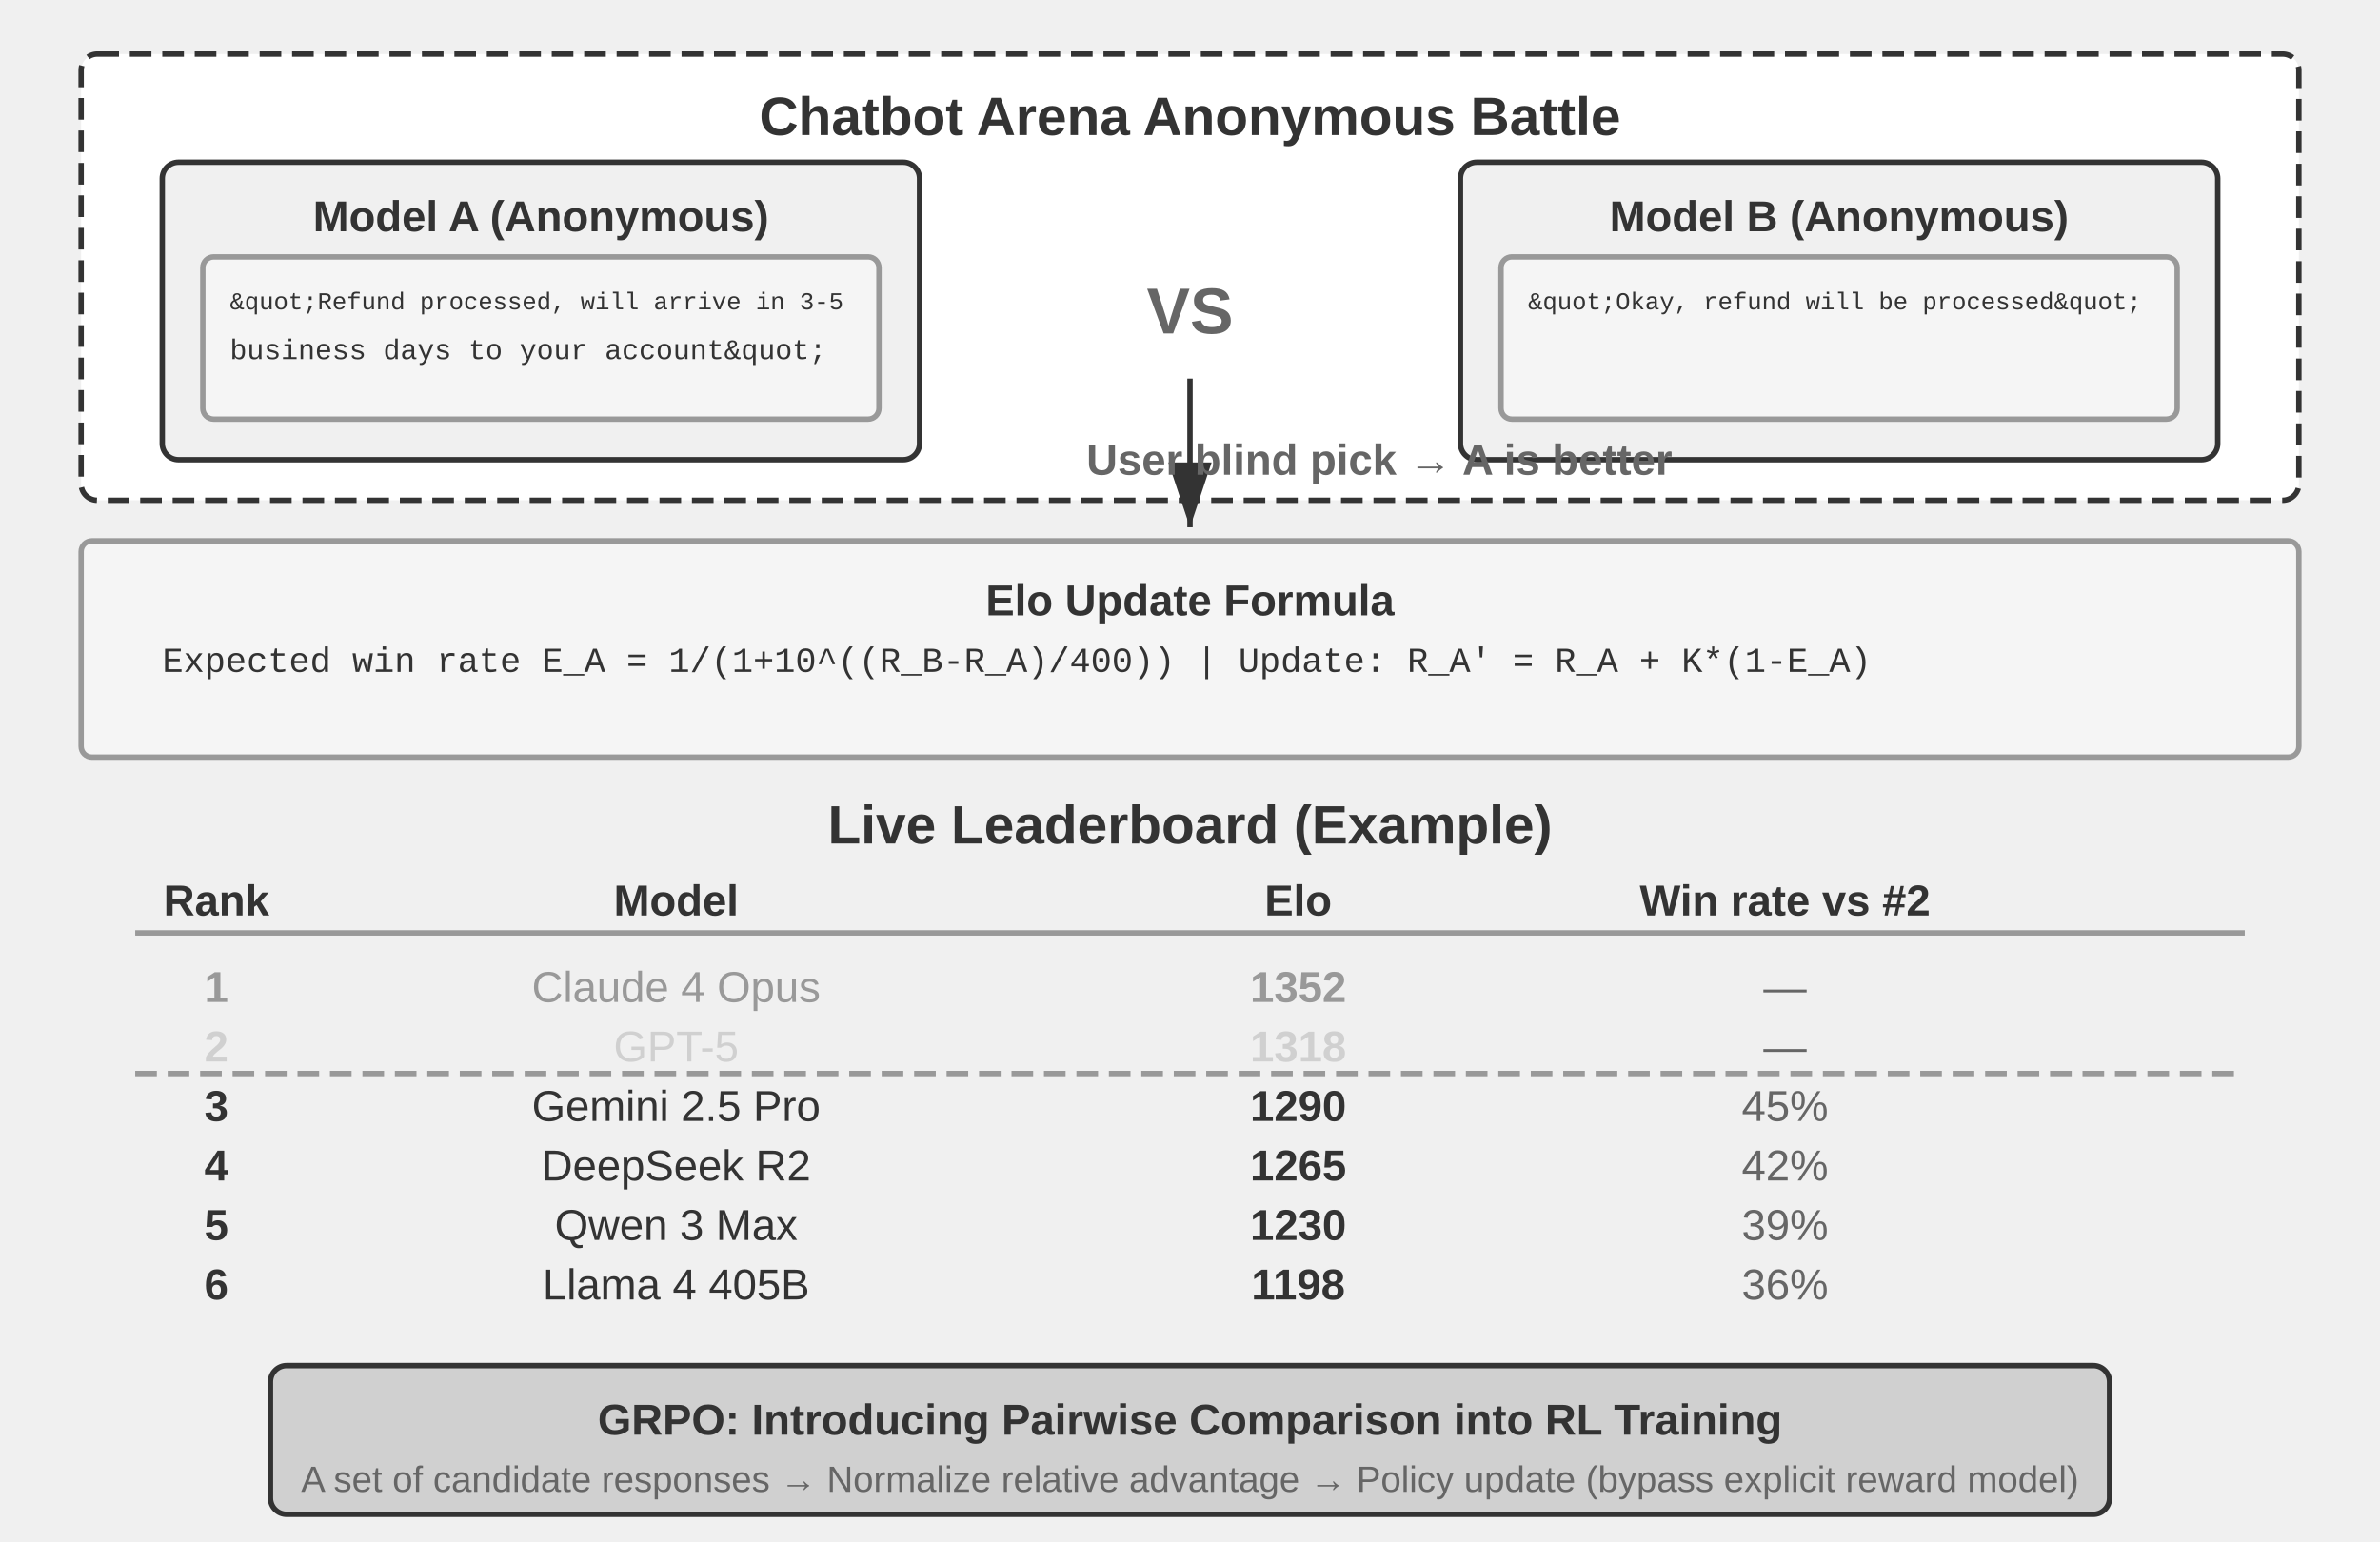
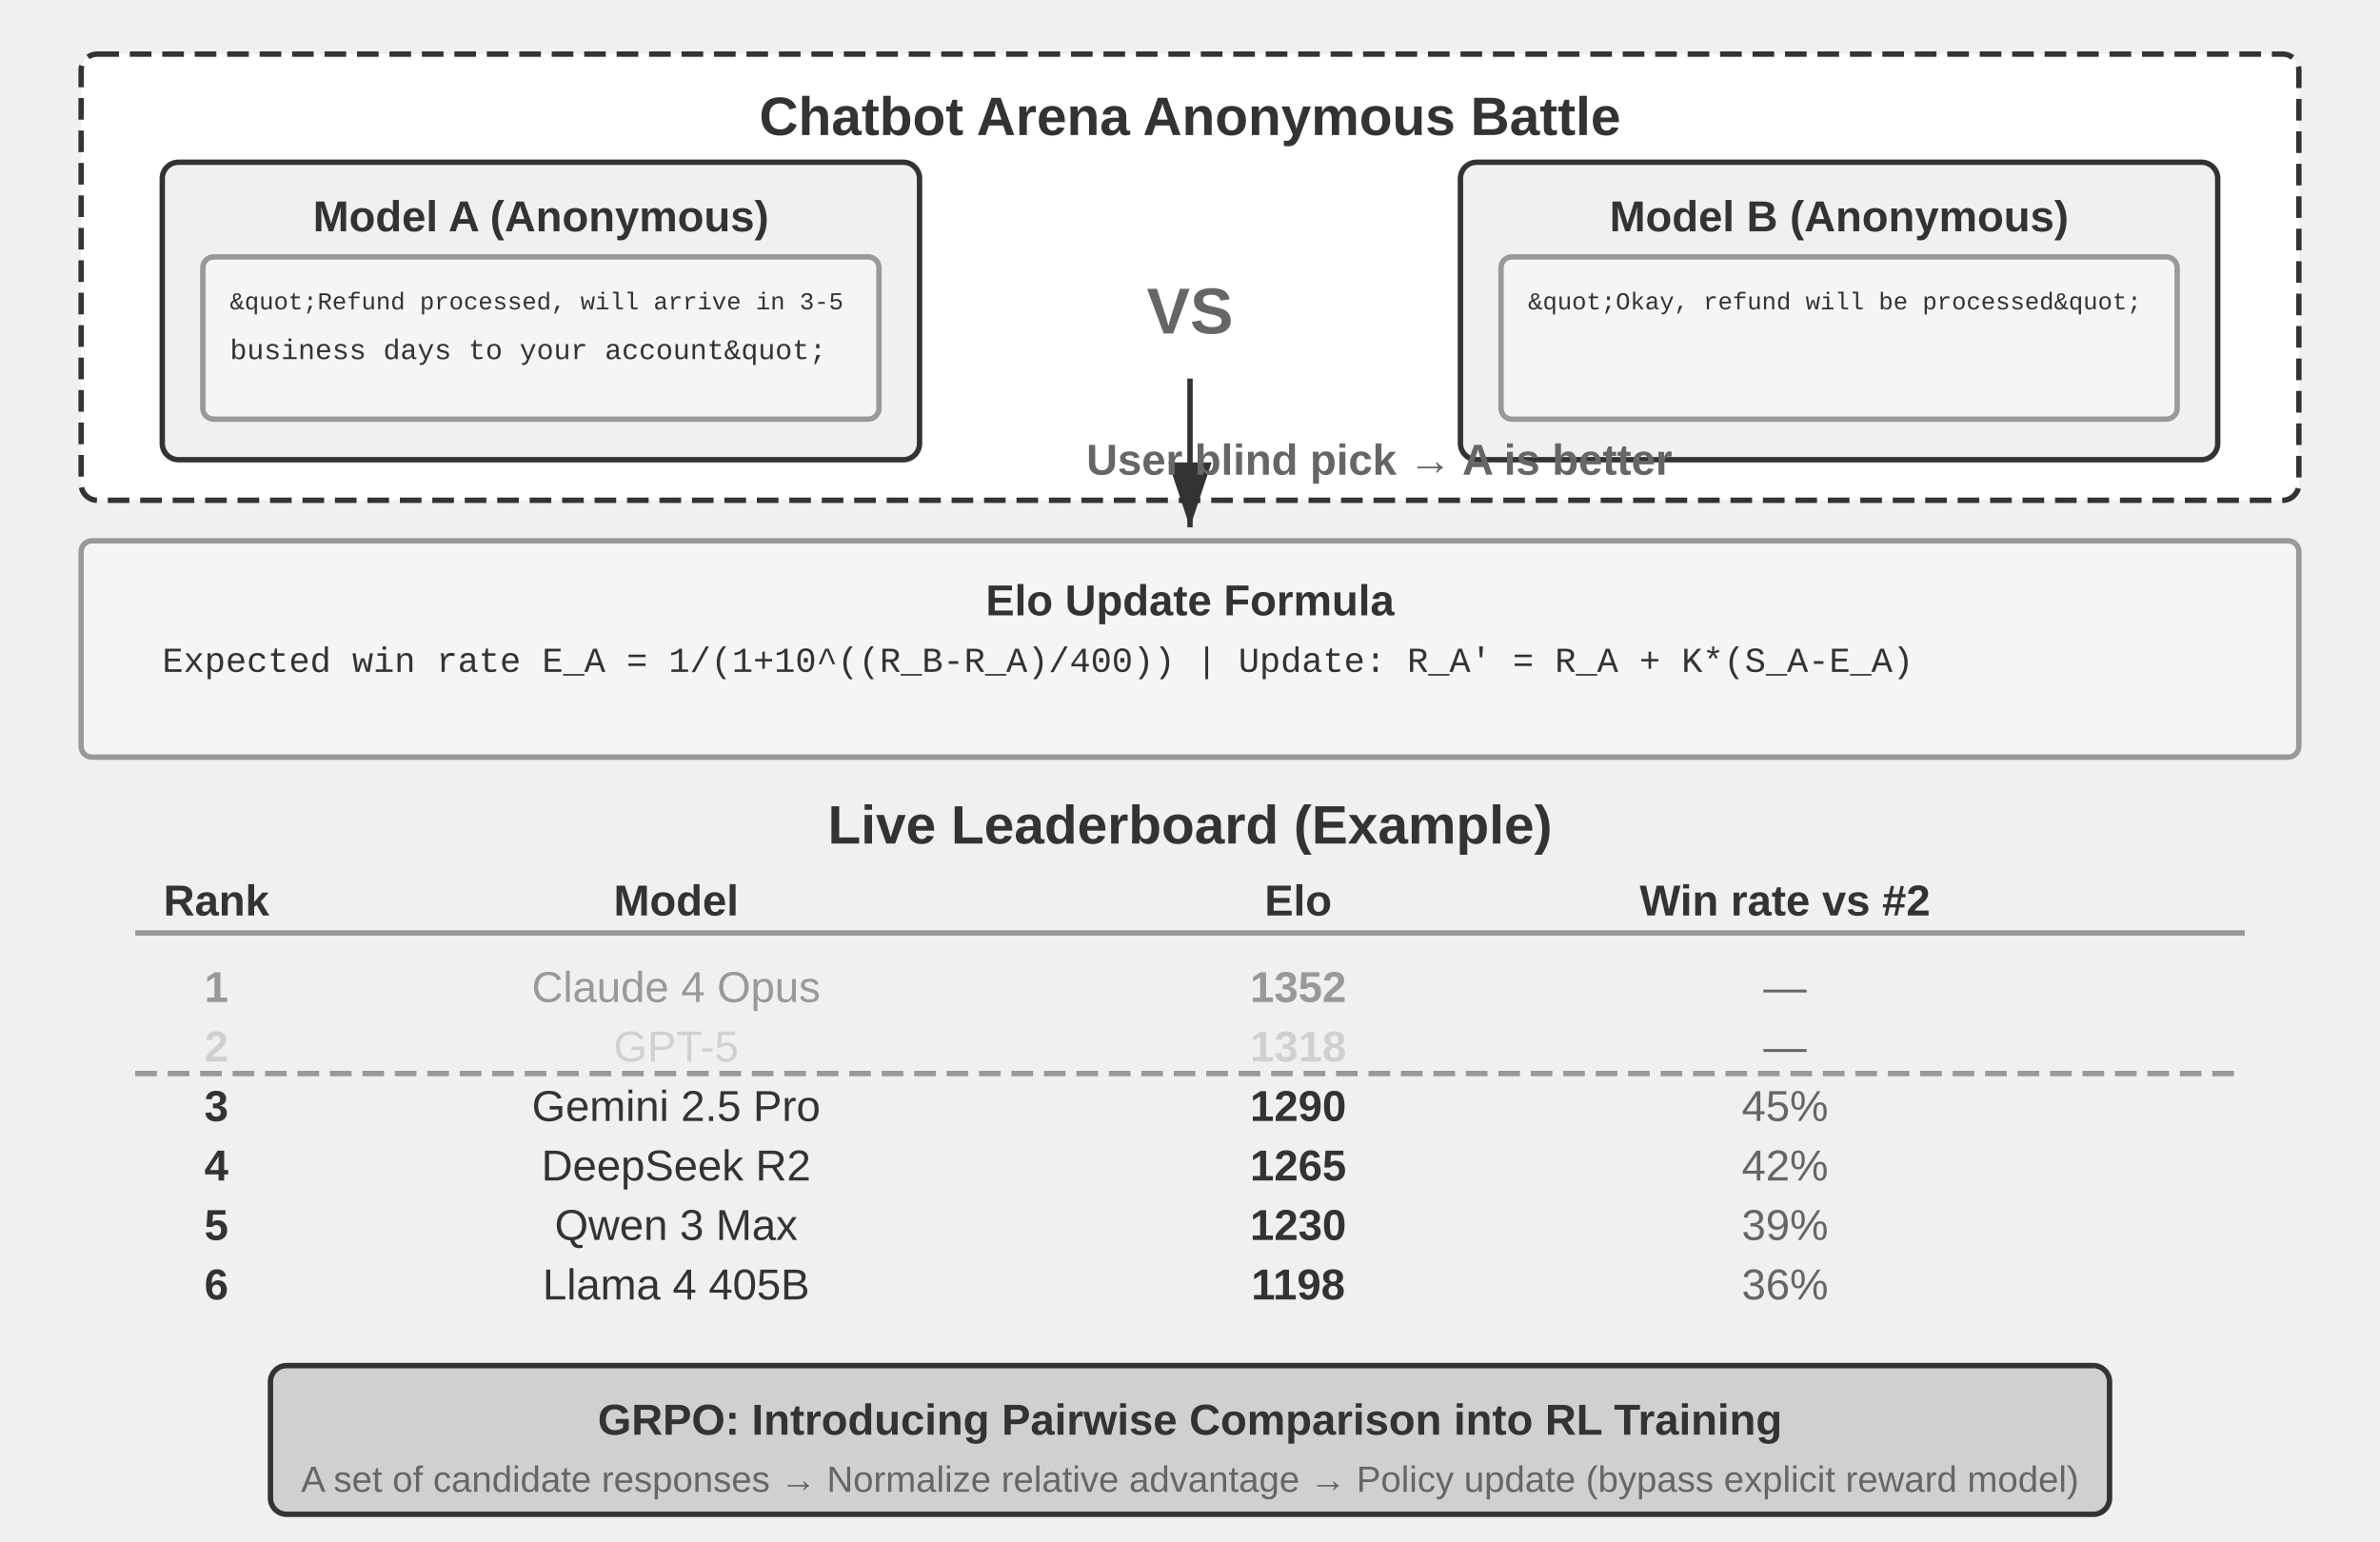
<svg xmlns="http://www.w3.org/2000/svg" viewBox="0 40 880 570" width="880" height="570" style="background:#ffffff">
  <defs>
    <marker id="ah" markerWidth="12" markerHeight="8" refX="12" refY="4" orient="auto">
      <polygon points="0 0, 12 4, 0 8" fill="#333333" />
    </marker>
    <marker id="ah-light" markerWidth="12" markerHeight="8" refX="12" refY="4" orient="auto">
      <polygon points="0 0, 12 4, 0 8" fill="#999999" />
    </marker>
  </defs>
  <rect x="30" y="60" width="820" height="165" rx="6" fill="#ffffff" stroke="#333333" stroke-width="2" stroke-dasharray="8,4" />
  <text x="440" y="83" font-family="Arial, 'Helvetica Neue', Helvetica, 'PingFang SC', 'Microsoft YaHei', sans-serif" font-size="20" fill="#333333" text-anchor="middle" dominant-baseline="central" font-weight="bold">Chatbot Arena Anonymous Battle</text>
  <rect x="60" y="100" width="280" height="110" rx="6" fill="#f0f0f0" stroke="#333333" stroke-width="2" />
  <text x="200" y="120" font-family="Arial, 'Helvetica Neue', Helvetica, 'PingFang SC', 'Microsoft YaHei', sans-serif" font-size="16" fill="#333333" text-anchor="middle" dominant-baseline="central" font-weight="bold">Model A (Anonymous)</text>
  <rect x="75" y="135" width="250" height="60" rx="4" fill="#f5f5f5" stroke="#999999" stroke-width="2" />
  <text x="85" y="152" font-family="'Courier New', Courier, monospace" font-size="9" fill="#333333" text-anchor="start" dominant-baseline="central">&amp;quot;Refund processed, will arrive in 3-5</text>
  <text x="85" y="170" font-family="'Courier New', Courier, monospace" font-size="10.5" fill="#333333" text-anchor="start" dominant-baseline="central"> business days to your account&amp;quot;</text>
  <text x="440" y="155" font-family="Arial, 'Helvetica Neue', Helvetica, 'PingFang SC', 'Microsoft YaHei', sans-serif" font-size="24" fill="#666666" text-anchor="middle" dominant-baseline="central" font-weight="bold">VS</text>
  <rect x="540" y="100" width="280" height="110" rx="6" fill="#f0f0f0" stroke="#333333" stroke-width="2" />
  <text x="680" y="120" font-family="Arial, 'Helvetica Neue', Helvetica, 'PingFang SC', 'Microsoft YaHei', sans-serif" font-size="16" fill="#333333" text-anchor="middle" dominant-baseline="central" font-weight="bold">Model B (Anonymous)</text>
  <rect x="555" y="135" width="250" height="60" rx="4" fill="#f5f5f5" stroke="#999999" stroke-width="2" />
  <text x="565" y="152" font-family="'Courier New', Courier, monospace" font-size="9" fill="#333333" text-anchor="start" dominant-baseline="central">&amp;quot;Okay, refund will be processed&amp;quot;</text>
  <text x="565" y="170" font-family="'Courier New', Courier, monospace" font-size="12" fill="#333333" text-anchor="start" dominant-baseline="central" />
  <line x1="440" y1="180" x2="440" y2="235" stroke="#333333" stroke-width="2" marker-end="url(#ah)" />
  <text x="510" y="210" font-family="Arial, 'Helvetica Neue', Helvetica, 'PingFang SC', 'Microsoft YaHei', sans-serif" font-size="16" fill="#666666" text-anchor="middle" dominant-baseline="central" font-weight="bold">User blind pick → A is better</text>
  <rect x="30" y="240" width="820" height="80" rx="4" fill="#f5f5f5" stroke="#999999" stroke-width="2" />
  <text x="440" y="262" font-family="Arial, 'Helvetica Neue', Helvetica, 'PingFang SC', 'Microsoft YaHei', sans-serif" font-size="16" fill="#333333" text-anchor="middle" dominant-baseline="central" font-weight="bold">Elo Update Formula</text>
-   <text x="60" y="285" font-family="'Courier New', Courier, monospace" font-size="13" fill="#333333" text-anchor="start" dominant-baseline="central">Expected win rate E_A = 1/(1+10^((R_B-R_A)/400))   |   Update: R_A' = R_A + K*(1-E_A)</text>
+   <text x="60" y="285" font-family="'Courier New', Courier, monospace" font-size="13" fill="#333333" text-anchor="start" dominant-baseline="central">Expected win rate E_A = 1/(1+10^((R_B-R_A)/400))   |   Update: R_A' = R_A + K*(S_A-E_A)</text>
  <text x="440" y="345" font-family="Arial, 'Helvetica Neue', Helvetica, 'PingFang SC', 'Microsoft YaHei', sans-serif" font-size="20" fill="#333333" text-anchor="middle" dominant-baseline="central" font-weight="bold">Live Leaderboard (Example)</text>
  <text x="80" y="373" font-family="Arial, 'Helvetica Neue', Helvetica, 'PingFang SC', 'Microsoft YaHei', sans-serif" font-size="16" fill="#333333" text-anchor="middle" dominant-baseline="central" font-weight="bold">Rank</text>
  <text x="250" y="373" font-family="Arial, 'Helvetica Neue', Helvetica, 'PingFang SC', 'Microsoft YaHei', sans-serif" font-size="16" fill="#333333" text-anchor="middle" dominant-baseline="central" font-weight="bold">Model</text>
  <text x="480" y="373" font-family="Arial, 'Helvetica Neue', Helvetica, 'PingFang SC', 'Microsoft YaHei', sans-serif" font-size="16" fill="#333333" text-anchor="middle" dominant-baseline="central" font-weight="bold">Elo</text>
  <text x="660" y="373" font-family="Arial, 'Helvetica Neue', Helvetica, 'PingFang SC', 'Microsoft YaHei', sans-serif" font-size="16" fill="#333333" text-anchor="middle" dominant-baseline="central" font-weight="bold">Win rate vs #2</text>
  <line x1="50" y1="385" x2="830" y2="385" stroke="#999999" stroke-width="2" />
  <text x="80" y="405" font-family="Arial, 'Helvetica Neue', Helvetica, 'PingFang SC', 'Microsoft YaHei', sans-serif" font-size="16" fill="#999999" text-anchor="middle" dominant-baseline="central" font-weight="bold">1</text>
  <text x="250" y="405" font-family="Arial, 'Helvetica Neue', Helvetica, 'PingFang SC', 'Microsoft YaHei', sans-serif" font-size="16" fill="#999999" text-anchor="middle" dominant-baseline="central" font-weight="normal">Claude 4 Opus</text>
  <text x="480" y="405" font-family="Arial, 'Helvetica Neue', Helvetica, 'PingFang SC', 'Microsoft YaHei', sans-serif" font-size="16" fill="#999999" text-anchor="middle" dominant-baseline="central" font-weight="bold">1352</text>
  <text x="660" y="405" font-family="Arial, 'Helvetica Neue', Helvetica, 'PingFang SC', 'Microsoft YaHei', sans-serif" font-size="16" fill="#666666" text-anchor="middle" dominant-baseline="central" font-weight="normal">—</text>
  <text x="80" y="427" font-family="Arial, 'Helvetica Neue', Helvetica, 'PingFang SC', 'Microsoft YaHei', sans-serif" font-size="16" fill="#d0d0d0" text-anchor="middle" dominant-baseline="central" font-weight="bold">2</text>
  <text x="250" y="427" font-family="Arial, 'Helvetica Neue', Helvetica, 'PingFang SC', 'Microsoft YaHei', sans-serif" font-size="16" fill="#d0d0d0" text-anchor="middle" dominant-baseline="central" font-weight="normal">GPT-5</text>
  <text x="480" y="427" font-family="Arial, 'Helvetica Neue', Helvetica, 'PingFang SC', 'Microsoft YaHei', sans-serif" font-size="16" fill="#d0d0d0" text-anchor="middle" dominant-baseline="central" font-weight="bold">1318</text>
  <text x="660" y="427" font-family="Arial, 'Helvetica Neue', Helvetica, 'PingFang SC', 'Microsoft YaHei', sans-serif" font-size="16" fill="#666666" text-anchor="middle" dominant-baseline="central" font-weight="normal">—</text>
  <text x="80" y="449" font-family="Arial, 'Helvetica Neue', Helvetica, 'PingFang SC', 'Microsoft YaHei', sans-serif" font-size="16" fill="#333333" text-anchor="middle" dominant-baseline="central" font-weight="bold">3</text>
  <text x="250" y="449" font-family="Arial, 'Helvetica Neue', Helvetica, 'PingFang SC', 'Microsoft YaHei', sans-serif" font-size="16" fill="#333333" text-anchor="middle" dominant-baseline="central" font-weight="normal">Gemini 2.5 Pro</text>
  <text x="480" y="449" font-family="Arial, 'Helvetica Neue', Helvetica, 'PingFang SC', 'Microsoft YaHei', sans-serif" font-size="16" fill="#333333" text-anchor="middle" dominant-baseline="central" font-weight="bold">1290</text>
  <text x="660" y="449" font-family="Arial, 'Helvetica Neue', Helvetica, 'PingFang SC', 'Microsoft YaHei', sans-serif" font-size="16" fill="#666666" text-anchor="middle" dominant-baseline="central" font-weight="normal">45%</text>
  <text x="80" y="471" font-family="Arial, 'Helvetica Neue', Helvetica, 'PingFang SC', 'Microsoft YaHei', sans-serif" font-size="16" fill="#333333" text-anchor="middle" dominant-baseline="central" font-weight="bold">4</text>
  <text x="250" y="471" font-family="Arial, 'Helvetica Neue', Helvetica, 'PingFang SC', 'Microsoft YaHei', sans-serif" font-size="16" fill="#333333" text-anchor="middle" dominant-baseline="central" font-weight="normal">DeepSeek R2</text>
  <text x="480" y="471" font-family="Arial, 'Helvetica Neue', Helvetica, 'PingFang SC', 'Microsoft YaHei', sans-serif" font-size="16" fill="#333333" text-anchor="middle" dominant-baseline="central" font-weight="bold">1265</text>
  <text x="660" y="471" font-family="Arial, 'Helvetica Neue', Helvetica, 'PingFang SC', 'Microsoft YaHei', sans-serif" font-size="16" fill="#666666" text-anchor="middle" dominant-baseline="central" font-weight="normal">42%</text>
  <text x="80" y="493" font-family="Arial, 'Helvetica Neue', Helvetica, 'PingFang SC', 'Microsoft YaHei', sans-serif" font-size="16" fill="#333333" text-anchor="middle" dominant-baseline="central" font-weight="bold">5</text>
  <text x="250" y="493" font-family="Arial, 'Helvetica Neue', Helvetica, 'PingFang SC', 'Microsoft YaHei', sans-serif" font-size="16" fill="#333333" text-anchor="middle" dominant-baseline="central" font-weight="normal">Qwen 3 Max</text>
  <text x="480" y="493" font-family="Arial, 'Helvetica Neue', Helvetica, 'PingFang SC', 'Microsoft YaHei', sans-serif" font-size="16" fill="#333333" text-anchor="middle" dominant-baseline="central" font-weight="bold">1230</text>
  <text x="660" y="493" font-family="Arial, 'Helvetica Neue', Helvetica, 'PingFang SC', 'Microsoft YaHei', sans-serif" font-size="16" fill="#666666" text-anchor="middle" dominant-baseline="central" font-weight="normal">39%</text>
  <text x="80" y="515" font-family="Arial, 'Helvetica Neue', Helvetica, 'PingFang SC', 'Microsoft YaHei', sans-serif" font-size="16" fill="#333333" text-anchor="middle" dominant-baseline="central" font-weight="bold">6</text>
  <text x="250" y="515" font-family="Arial, 'Helvetica Neue', Helvetica, 'PingFang SC', 'Microsoft YaHei', sans-serif" font-size="16" fill="#333333" text-anchor="middle" dominant-baseline="central" font-weight="normal">Llama 4 405B</text>
  <text x="480" y="515" font-family="Arial, 'Helvetica Neue', Helvetica, 'PingFang SC', 'Microsoft YaHei', sans-serif" font-size="16" fill="#333333" text-anchor="middle" dominant-baseline="central" font-weight="bold">1198</text>
  <text x="660" y="515" font-family="Arial, 'Helvetica Neue', Helvetica, 'PingFang SC', 'Microsoft YaHei', sans-serif" font-size="16" fill="#666666" text-anchor="middle" dominant-baseline="central" font-weight="normal">36%</text>
  <line x1="50" y1="437" x2="830" y2="437" stroke="#999999" stroke-width="2" stroke-dasharray="8,4" />
  <rect x="100" y="545" width="680" height="55" rx="6" fill="#d0d0d0" stroke="#333333" stroke-width="2" />
  <text x="440" y="565" font-family="Arial, 'Helvetica Neue', Helvetica, 'PingFang SC', 'Microsoft YaHei', sans-serif" font-size="16" fill="#333333" text-anchor="middle" dominant-baseline="central" font-weight="bold">GRPO: Introducing Pairwise Comparison into RL Training</text>
  <text x="440" y="587" font-family="Arial, 'Helvetica Neue', Helvetica, 'PingFang SC', 'Microsoft YaHei', sans-serif" font-size="13.5" fill="#666666" text-anchor="middle" dominant-baseline="central" font-weight="normal">A set of candidate responses → Normalize relative advantage → Policy update (bypass explicit reward model)</text>
</svg>
